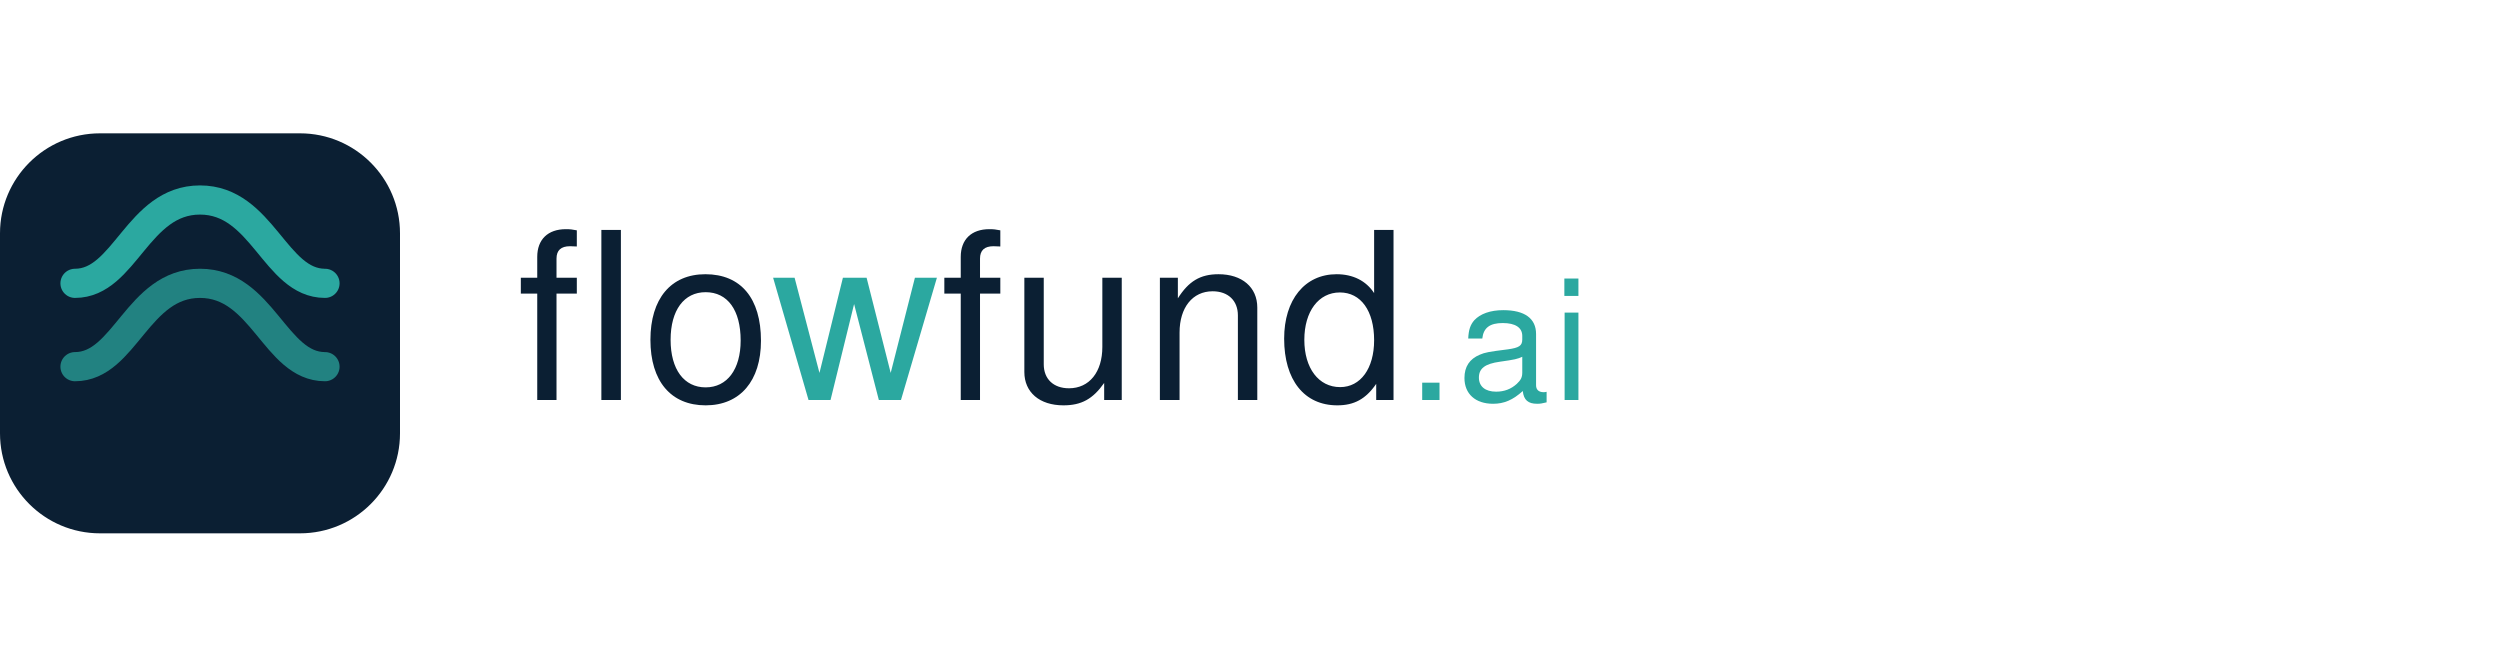
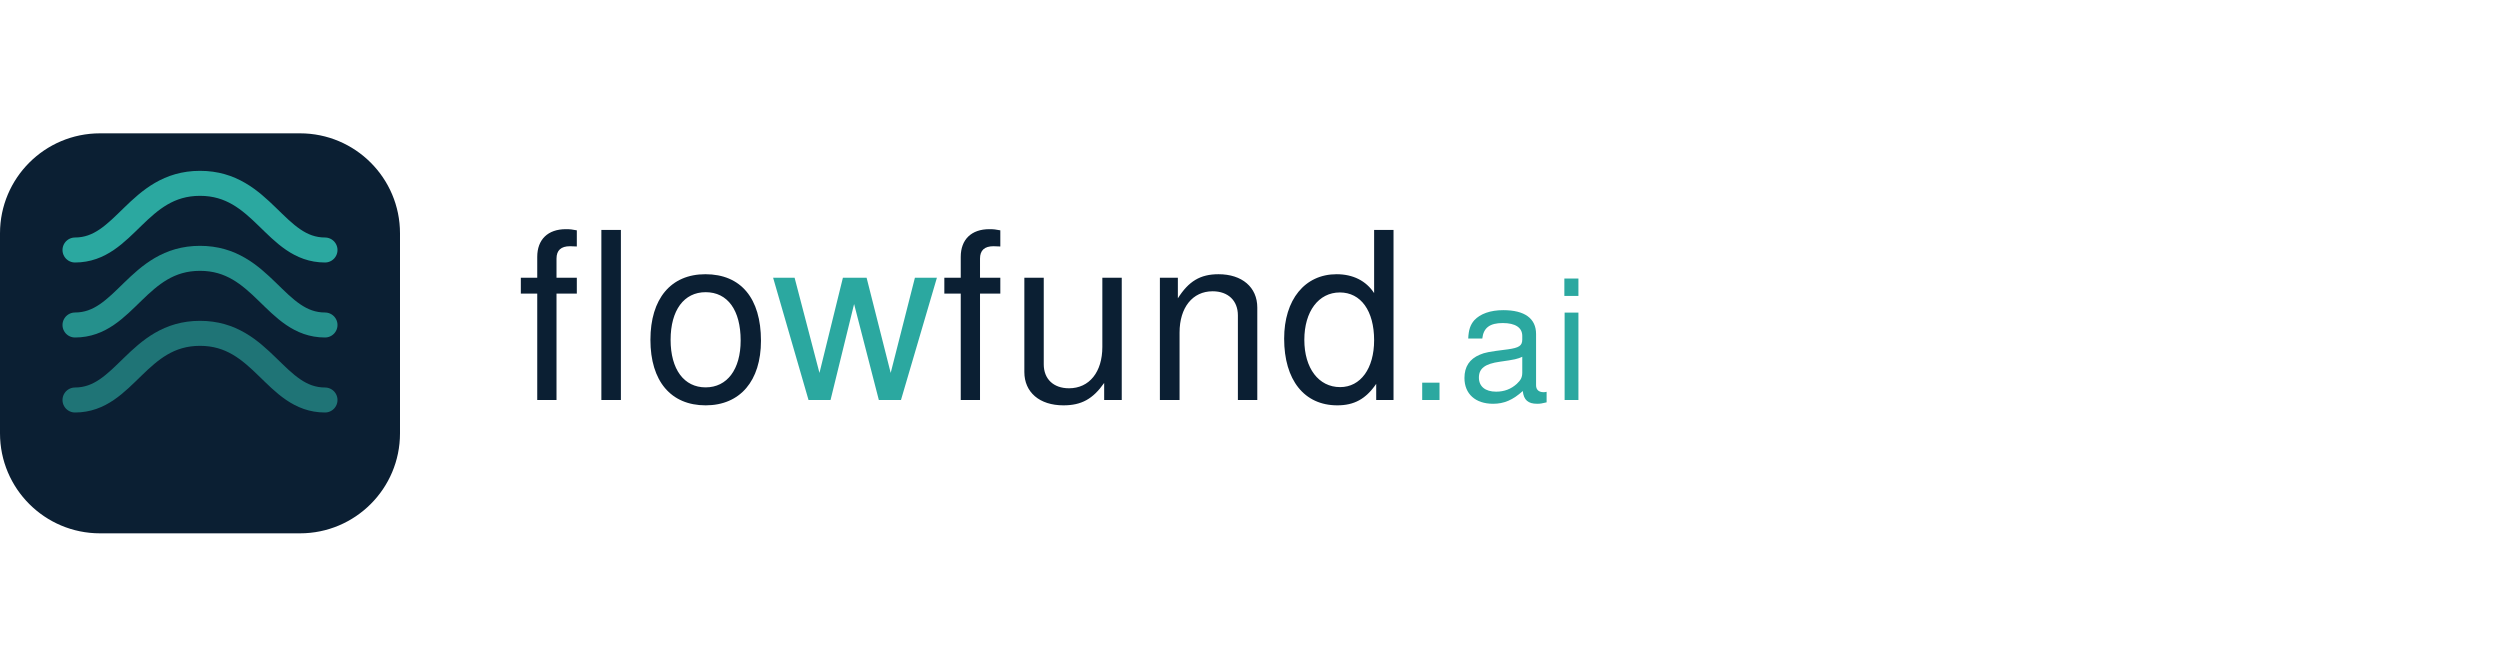
<svg xmlns="http://www.w3.org/2000/svg" viewBox="0 0 300 80" role="img" aria-label="flowfund.ai">
  <rect x="0" y="16" width="48" height="48" rx="12" fill="#0B1F33" />
-   <path fill="none" stroke="#2BA8A0" stroke-width="3.5" stroke-linecap="round" stroke-linejoin="round" d="M9 34 C15 34 16.5 24 24 24 S33 34 39 34" />
-   <path fill="none" stroke="#2BA8A0" stroke-width="3.5" stroke-linecap="round" stroke-linejoin="round" opacity="0.72" d="M9 44 C15 44 16.5 34 24 34 S33 44 39 44" />
+   <path fill="none" stroke="#2BA8A0" stroke-width="3" stroke-linecap="round" stroke-linejoin="round" d="M9 30 C15 30 16.5 22 24 22 S33 30 39 30" />
+   <path fill="none" stroke="#2BA8A0" stroke-width="3" stroke-linecap="round" stroke-linejoin="round" opacity="0.82" d="M9 39 C15 39 16.5 31 24 31 S33 39 39 39" />
+   <path fill="none" stroke="#2BA8A0" stroke-width="3" stroke-linecap="round" stroke-linejoin="round" opacity="0.62" d="M9 48 C15 48 16.5 40 24 40 S33 48 39 48" />
  <text x="62" y="48" fill="#0B1F33" font-family="Outfit, 'Helvetica Neue', Helvetica, Arial, sans-serif" font-size="28" font-weight="500" letter-spacing="0.02em">flo<tspan fill="#2BA8A0">w</tspan>fund<tspan fill="#2BA8A0" font-weight="400" font-size="20">.ai</tspan>
  </text>
</svg>
